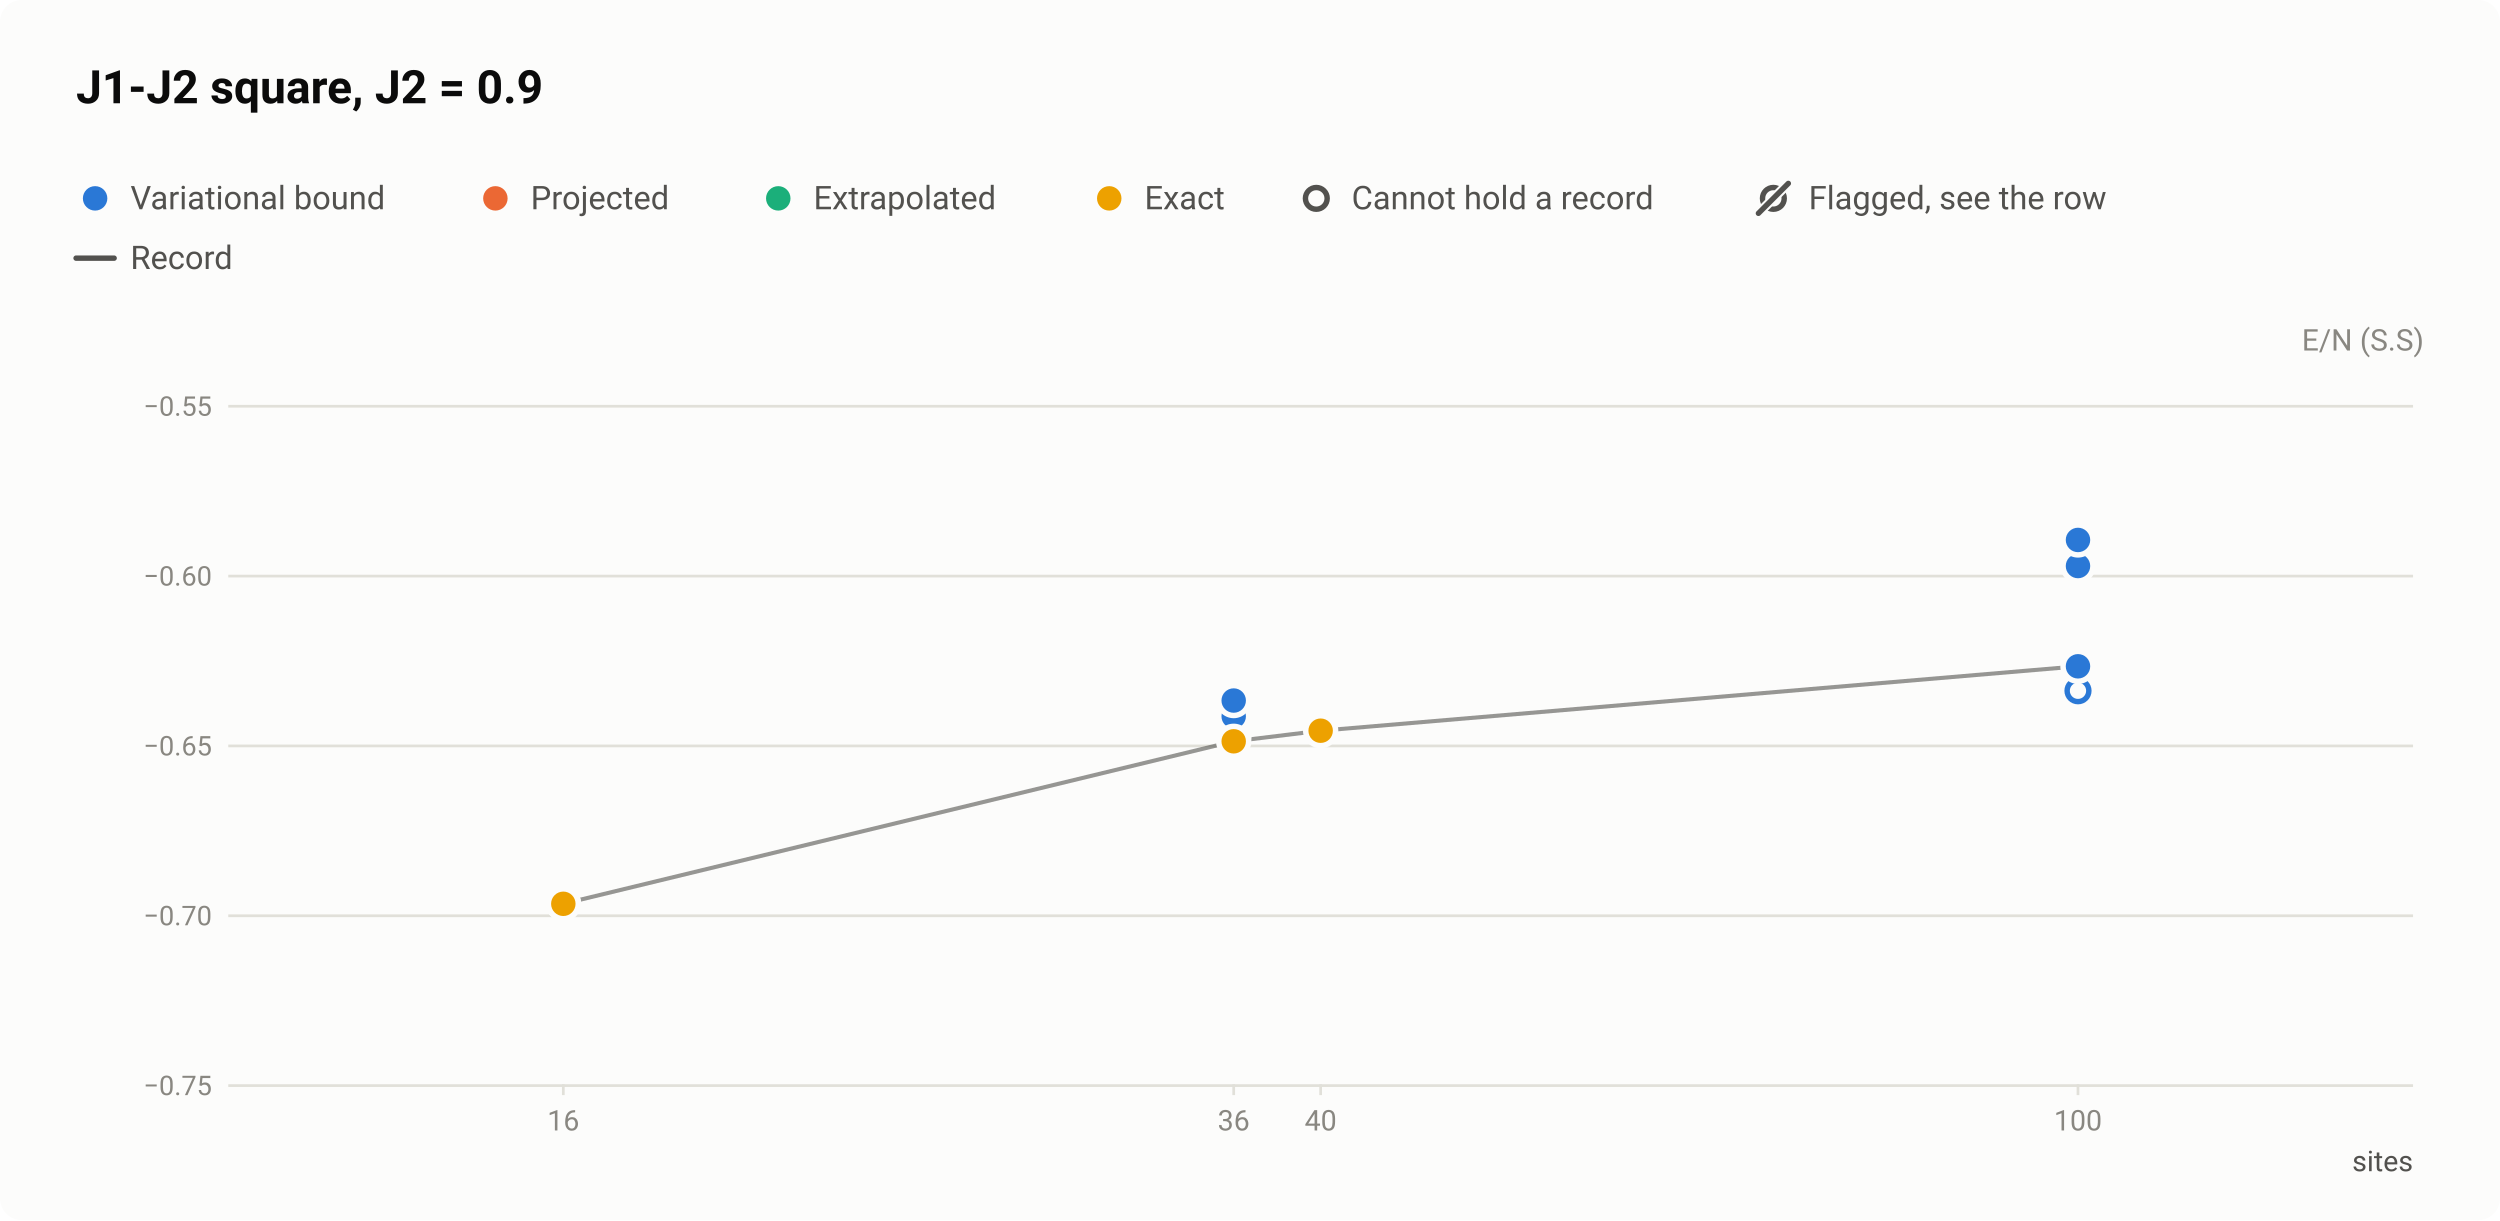
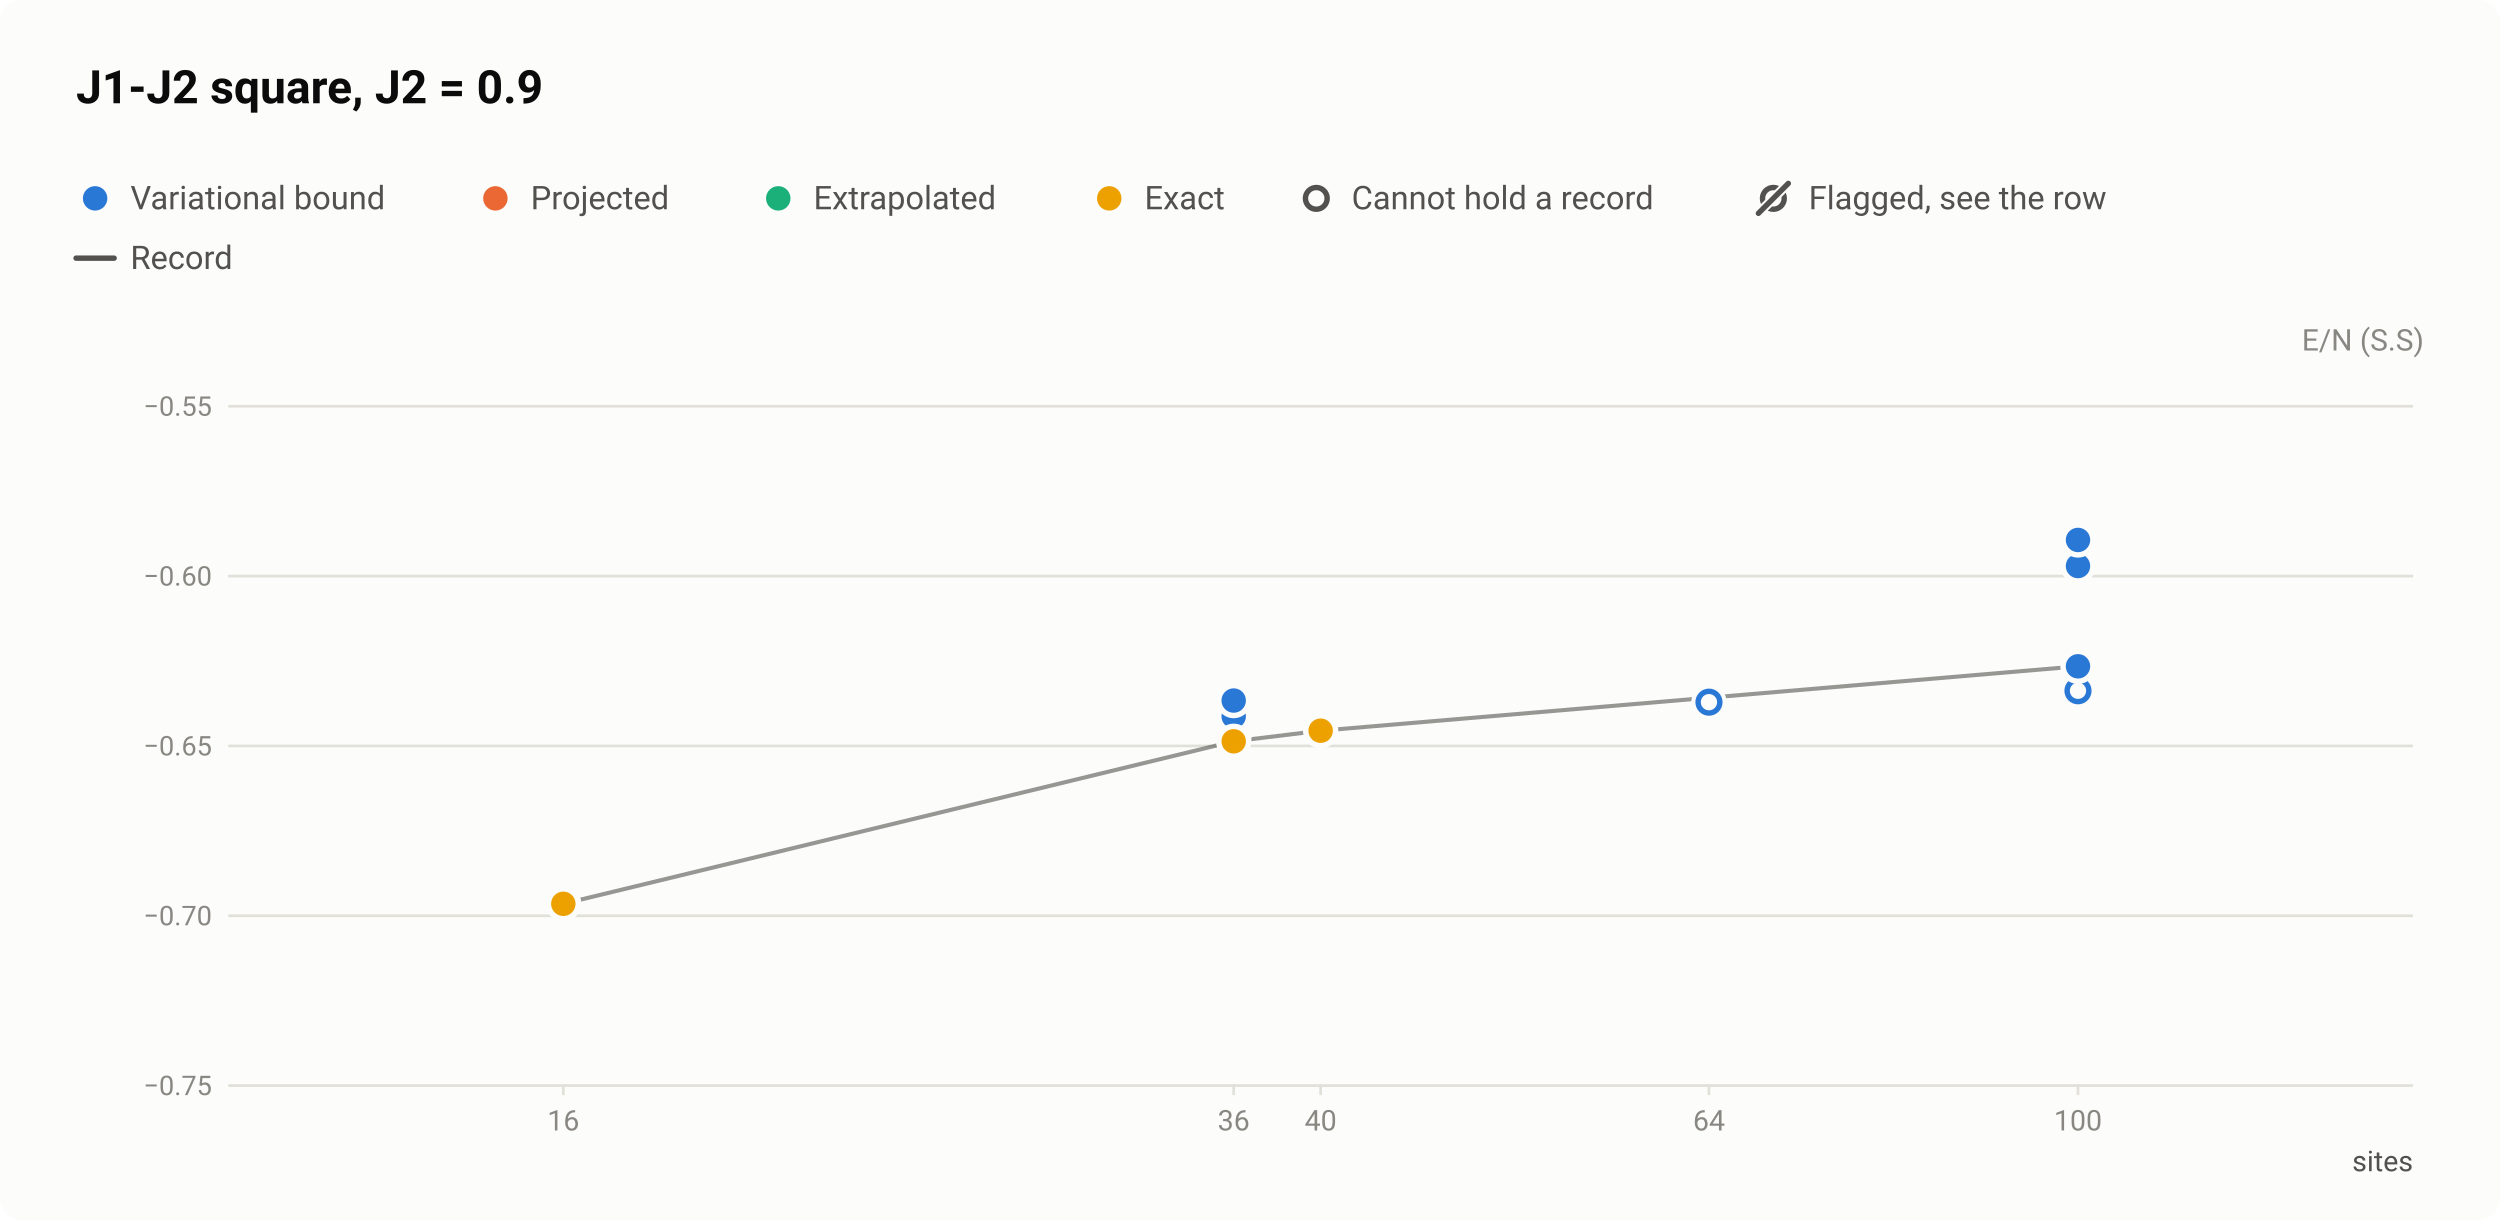
<svg xmlns="http://www.w3.org/2000/svg" width="920" height="449" viewBox="0 0 920 449" role="img" aria-labelledby="title desc">
  <style>text{font-family:system-ui,-apple-system,"Segoe UI",Roboto,"Helvetica Neue",Arial,sans-serif}</style>
  <rect width="920" height="449" rx="8" fill="#fcfcfb" />
  <text x="28" y="38" font-size="17" fill="#0b0b0b" font-weight="600">J1-J2 square, J2 = 0.9</text>
  <circle cx="35" cy="73" r="6.5" fill="#fcfcfb" />
  <circle cx="35" cy="73" r="4.5" fill="#2a78d6" />
  <text x="48" y="77" font-size="12" fill="#52514e">Variational bound</text>
  <circle cx="182.3" cy="73" r="6.5" fill="#fcfcfb" />
  <circle cx="182.3" cy="73" r="4.5" fill="#eb6834" />
  <text x="195.3" y="77" font-size="12" fill="#52514e">Projected</text>
  <circle cx="286.4" cy="73" r="6.5" fill="#fcfcfb" />
  <circle cx="286.4" cy="73" r="4.5" fill="#1baf7a" />
  <text x="299.4" y="77" font-size="12" fill="#52514e">Extrapolated</text>
  <circle cx="408.2" cy="73" r="6.5" fill="#fcfcfb" />
  <circle cx="408.2" cy="73" r="4.5" fill="#eda100" />
  <text x="421.2" y="77" font-size="12" fill="#52514e">Exact</text>
  <circle cx="484.4" cy="73" r="6.5" fill="#fcfcfb" />
  <circle cx="484.4" cy="73" r="4" fill="#fcfcfb" stroke="#52514e" stroke-width="2" />
  <text x="497.4" y="77" font-size="12" fill="#52514e">Cannot hold a record</text>
  <circle cx="652.6" cy="73" r="4" fill="none" stroke="#52514e" stroke-width="2" />
  <path d="M647.1 78.5L658.1 67.5" stroke="#fcfcfb" stroke-width="3.5" stroke-linecap="round" />
  <path d="M647.1 78.5L658.1 67.5" stroke="#52514e" stroke-width="2" stroke-linecap="round" />
  <text x="665.6" y="77" font-size="12" fill="#52514e">Flagged, see the row</text>
  <path d="M28 95H42" stroke="#52514e" stroke-width="2" stroke-linecap="round" />
  <text x="48" y="99" font-size="12" fill="#52514e">Record</text>
  <text x="892" y="129" font-size="11" fill="#898781" text-anchor="end">E/N (S.S)</text>
  <path d="M84 399.5H888" stroke="#e1e0d9" stroke-width="1" />
  <text x="78" y="403" font-size="10" fill="#898781" text-anchor="end" style="font-variant-numeric:tabular-nums">−0.75</text>
  <path d="M84 337H888" stroke="#e1e0d9" stroke-width="1" />
  <text x="78" y="340.5" font-size="10" fill="#898781" text-anchor="end" style="font-variant-numeric:tabular-nums">−0.70</text>
  <path d="M84 274.5H888" stroke="#e1e0d9" stroke-width="1" />
  <text x="78" y="278" font-size="10" fill="#898781" text-anchor="end" style="font-variant-numeric:tabular-nums">−0.65</text>
  <path d="M84 212H888" stroke="#e1e0d9" stroke-width="1" />
  <text x="78" y="215.5" font-size="10" fill="#898781" text-anchor="end" style="font-variant-numeric:tabular-nums">−0.60</text>
  <path d="M84 149.5H888" stroke="#e1e0d9" stroke-width="1" />
  <text x="78" y="153" font-size="10" fill="#898781" text-anchor="end" style="font-variant-numeric:tabular-nums">−0.55</text>
  <path d="M207.3 399v4" stroke="#e1e0d9" stroke-width="1" />
  <text x="207.3" y="416" font-size="10.5" fill="#898781" text-anchor="middle" style="font-variant-numeric:tabular-nums">16</text>
  <path d="M454 399v4" stroke="#e1e0d9" stroke-width="1" />
  <text x="454" y="416" font-size="10.5" fill="#898781" text-anchor="middle" style="font-variant-numeric:tabular-nums">36</text>
  <path d="M486 399v4" stroke="#e1e0d9" stroke-width="1" />
  <text x="486" y="416" font-size="10.5" fill="#898781" text-anchor="middle" style="font-variant-numeric:tabular-nums">40</text>
+   <path d="M628.9 399v4" stroke="#e1e0d9" stroke-width="1" />
+   <text x="628.9" y="416" font-size="10.5" fill="#898781" text-anchor="middle" style="font-variant-numeric:tabular-nums">64</text>
  <path d="M764.7 399v4" stroke="#e1e0d9" stroke-width="1" />
  <text x="764.7" y="416" font-size="10.5" fill="#898781" text-anchor="middle" style="font-variant-numeric:tabular-nums">100</text>
  <text x="888" y="431" font-size="10.5" fill="#52514e" text-anchor="end">sites</text>
  <path d="M207.3 332.6L454 272.8L486 268.9L764.7 245.2" fill="none" stroke="#52514e" stroke-width="1.5" stroke-linejoin="round" opacity="0.6" />
  <a class="pt" href="/instances/#r-J1J2_square_16_P_0_9-60a3b830">
    <circle cx="207.3" cy="332.4" r="6.5" fill="#fcfcfb" />
    <circle cx="207.3" cy="332.4" r="4" fill="#fcfcfb" stroke="#2a78d6" stroke-width="2" />
  </a>
  <a class="pt" href="/instances/#r-J1J2_square_36_P_0_9-d76baa0f">
    <circle cx="454" cy="270.7" r="6.5" fill="#fcfcfb" />
    <circle cx="454" cy="270.7" r="4" fill="#fcfcfb" stroke="#2a78d6" stroke-width="2" />
+   </a>
+   <a class="pt" href="/instances/#r-J1J2_square_64_P_0_9-93daf6c9">
+     <circle cx="628.9" cy="258.4" r="6.5" fill="#fcfcfb" />
+     <circle cx="628.9" cy="258.4" r="4" fill="#fcfcfb" stroke="#2a78d6" stroke-width="2" />
  </a>
  <a class="pt" href="/instances/#r-J1J2_square_100_P_0_9-9a2abaa7">
    <circle cx="764.7" cy="254.2" r="6.5" fill="#fcfcfb" />
    <circle cx="764.7" cy="254.2" r="4" fill="#fcfcfb" stroke="#2a78d6" stroke-width="2" />
  </a>
  <a class="pt" href="/instances/#r-J1J2_square_16_P_0_9-88deee29">
    <circle cx="207.3" cy="332.5" r="6.5" fill="#fcfcfb" />
    <circle cx="207.3" cy="332.5" r="4.5" fill="#2a78d6" />
  </a>
  <a class="pt" href="/instances/#r-J1J2_square_36_P_0_9-f0de5d9f">
    <circle cx="454" cy="271.3" r="6.5" fill="#fcfcfb" />
    <circle cx="454" cy="271.3" r="4.5" fill="#2a78d6" />
  </a>
  <a class="pt" href="/instances/#r-J1J2_square_36_P_0_9-1fa31342">
    <circle cx="454" cy="263.6" r="6.5" fill="#fcfcfb" />
    <circle cx="454" cy="263.6" r="4.5" fill="#2a78d6" />
  </a>
  <a class="pt" href="/instances/#r-J1J2_square_36_P_0_9-f787e13b">
    <circle cx="454" cy="257.8" r="6.5" fill="#fcfcfb" />
    <circle cx="454" cy="257.8" r="4.5" fill="#2a78d6" />
  </a>
  <a class="pt" href="/instances/#r-J1J2_square_100_P_0_9-7a55fc0f">
    <circle cx="764.7" cy="245.2" r="6.5" fill="#fcfcfb" />
    <circle cx="764.7" cy="245.2" r="4.5" fill="#2a78d6" />
  </a>
  <a class="pt" href="/instances/#r-J1J2_square_100_P_0_9-9b210a15">
    <circle cx="764.7" cy="208.3" r="6.5" fill="#fcfcfb" />
    <circle cx="764.7" cy="208.3" r="4.5" fill="#2a78d6" />
  </a>
  <a class="pt" href="/instances/#r-J1J2_square_100_P_0_9-36ce97ef">
    <circle cx="764.7" cy="198.7" r="6.5" fill="#fcfcfb" />
    <circle cx="764.7" cy="198.7" r="4.5" fill="#2a78d6" />
  </a>
  <a class="pt" href="/instances/#r-J1J2_square_16_P_0_9-405b57b4">
    <circle cx="207.3" cy="332.6" r="6.5" fill="#fcfcfb" />
    <circle cx="207.3" cy="332.6" r="4.5" fill="#eda100" />
  </a>
  <a class="pt" href="/instances/#r-J1J2_square_36_P_0_9-36bad241">
    <circle cx="454" cy="272.8" r="6.5" fill="#fcfcfb" />
    <circle cx="454" cy="272.8" r="4.5" fill="#eda100" />
  </a>
  <a class="pt" href="/instances/#r-J1J2_square_40_P_0_9-3ddd1349">
    <circle cx="486" cy="268.9" r="6.5" fill="#fcfcfb" />
    <circle cx="486" cy="268.9" r="4.5" fill="#eda100" />
  </a>
</svg>
